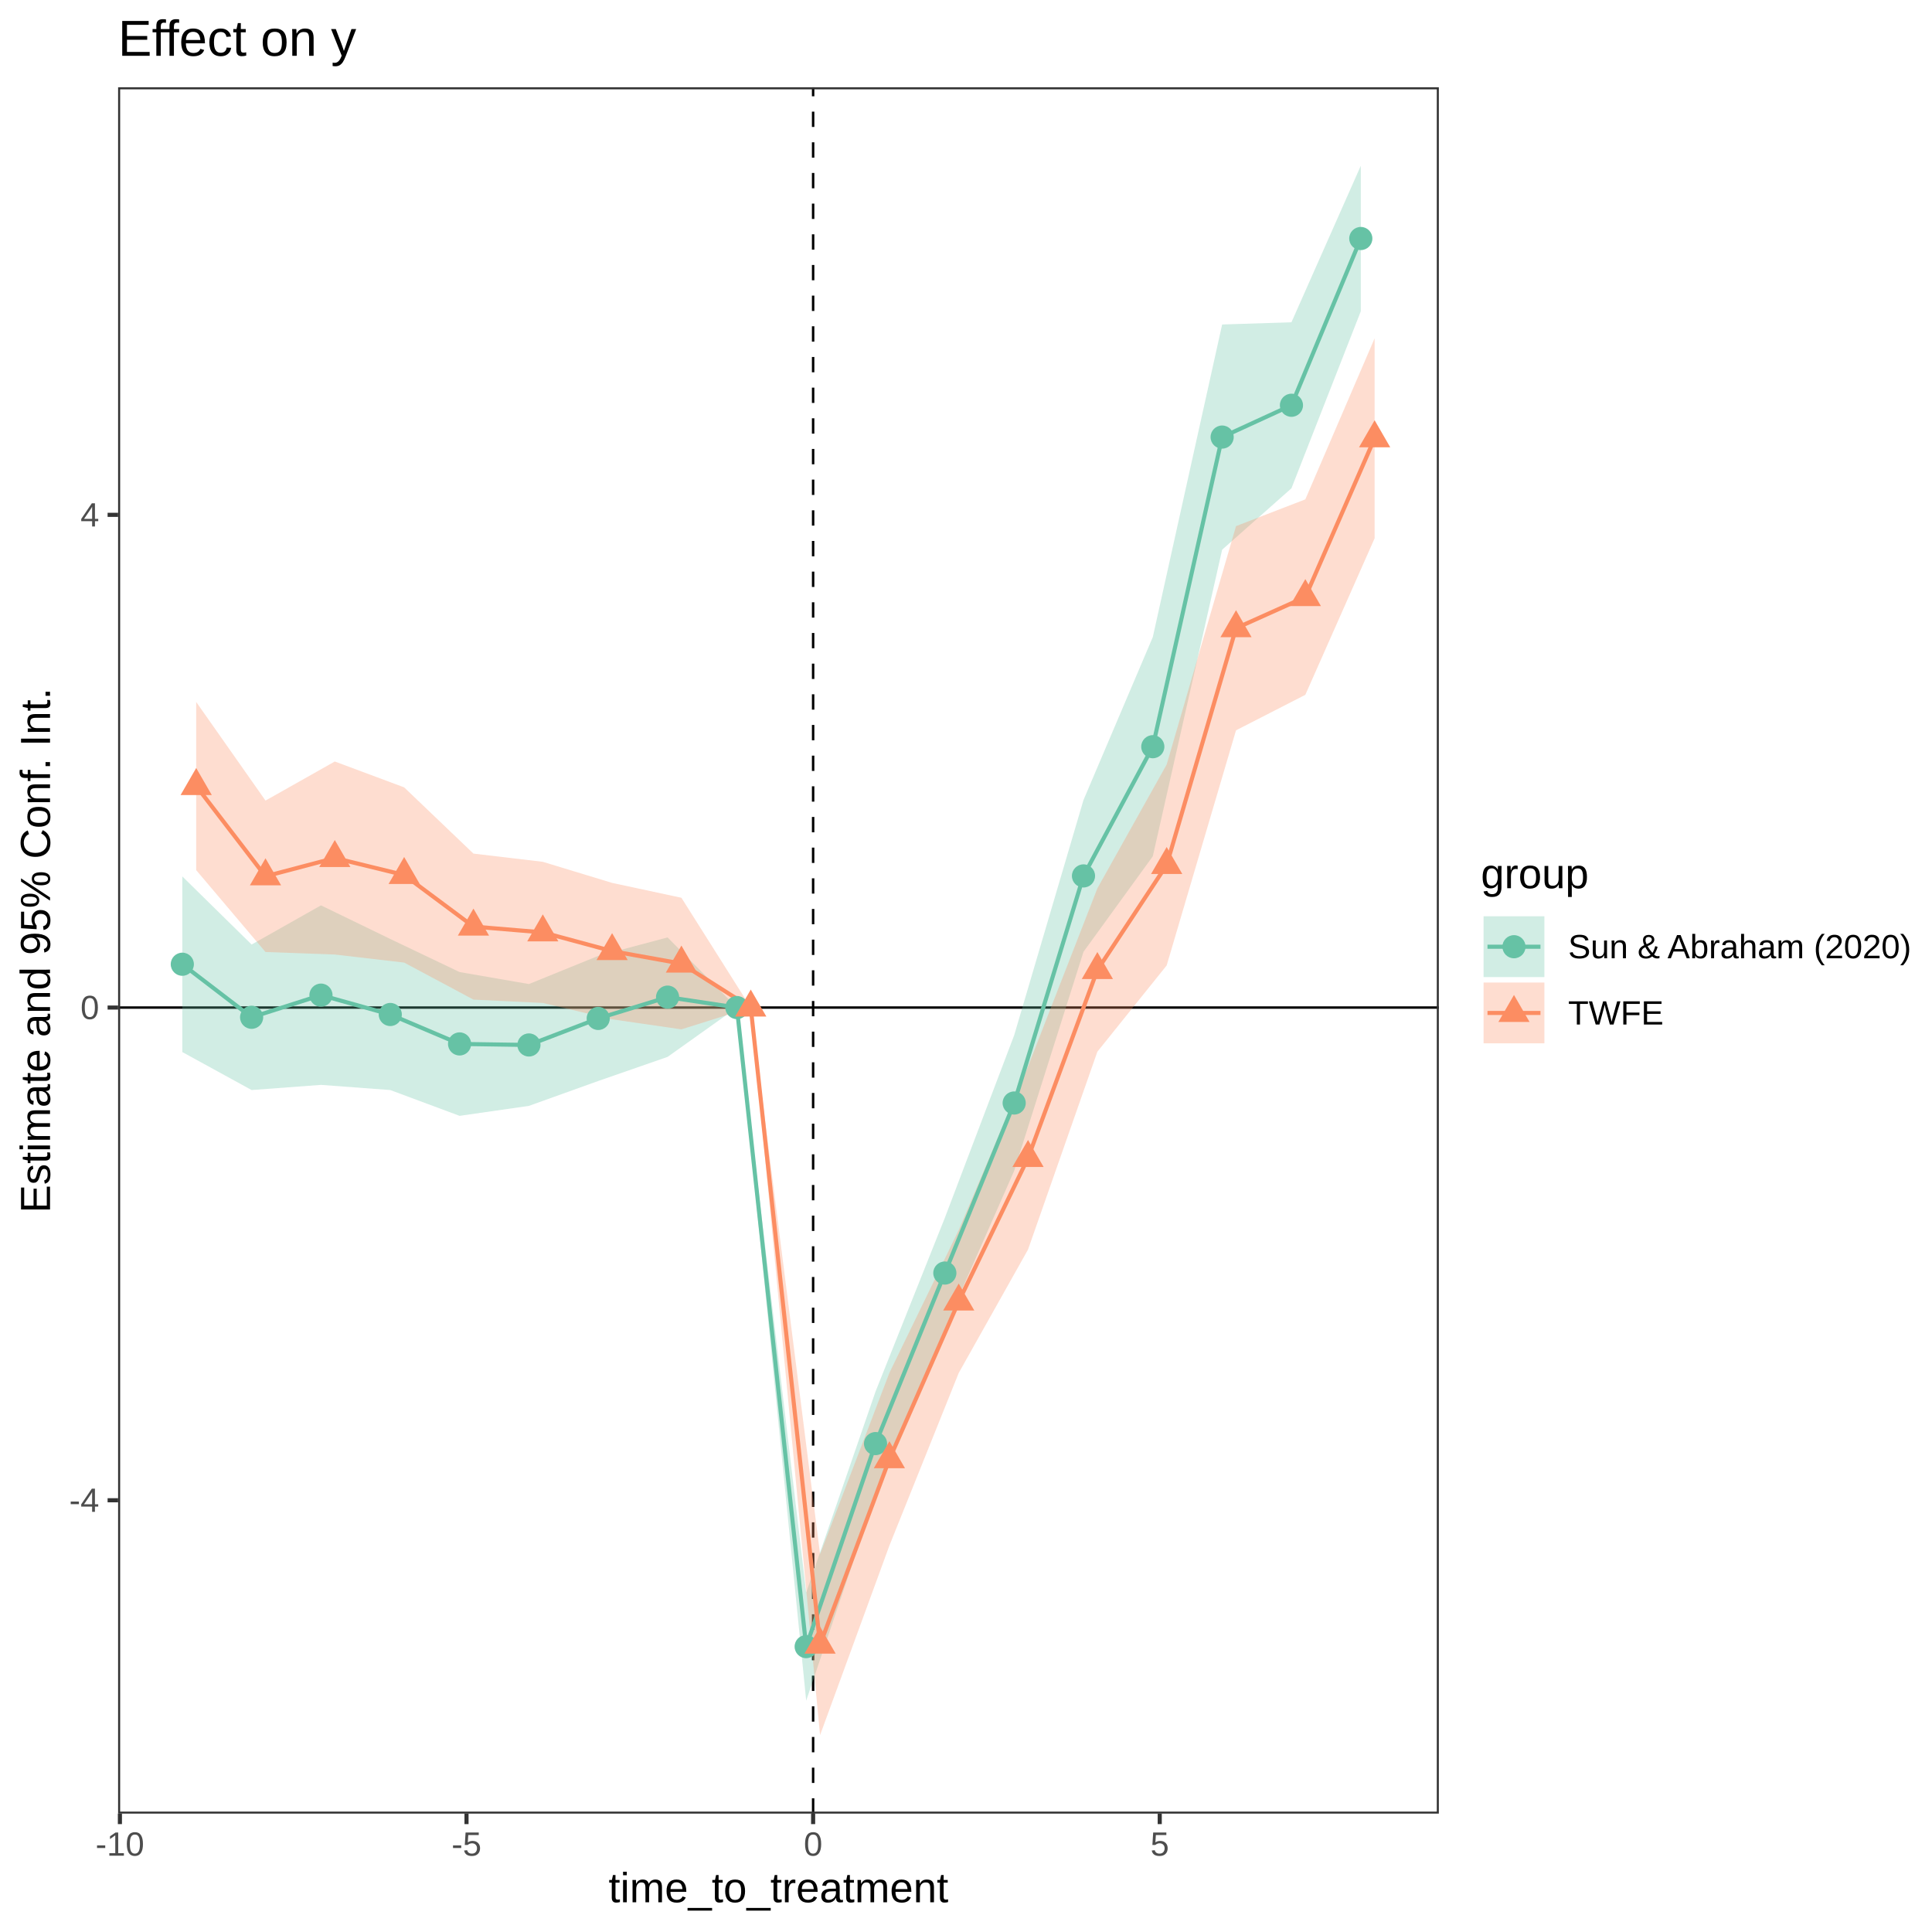
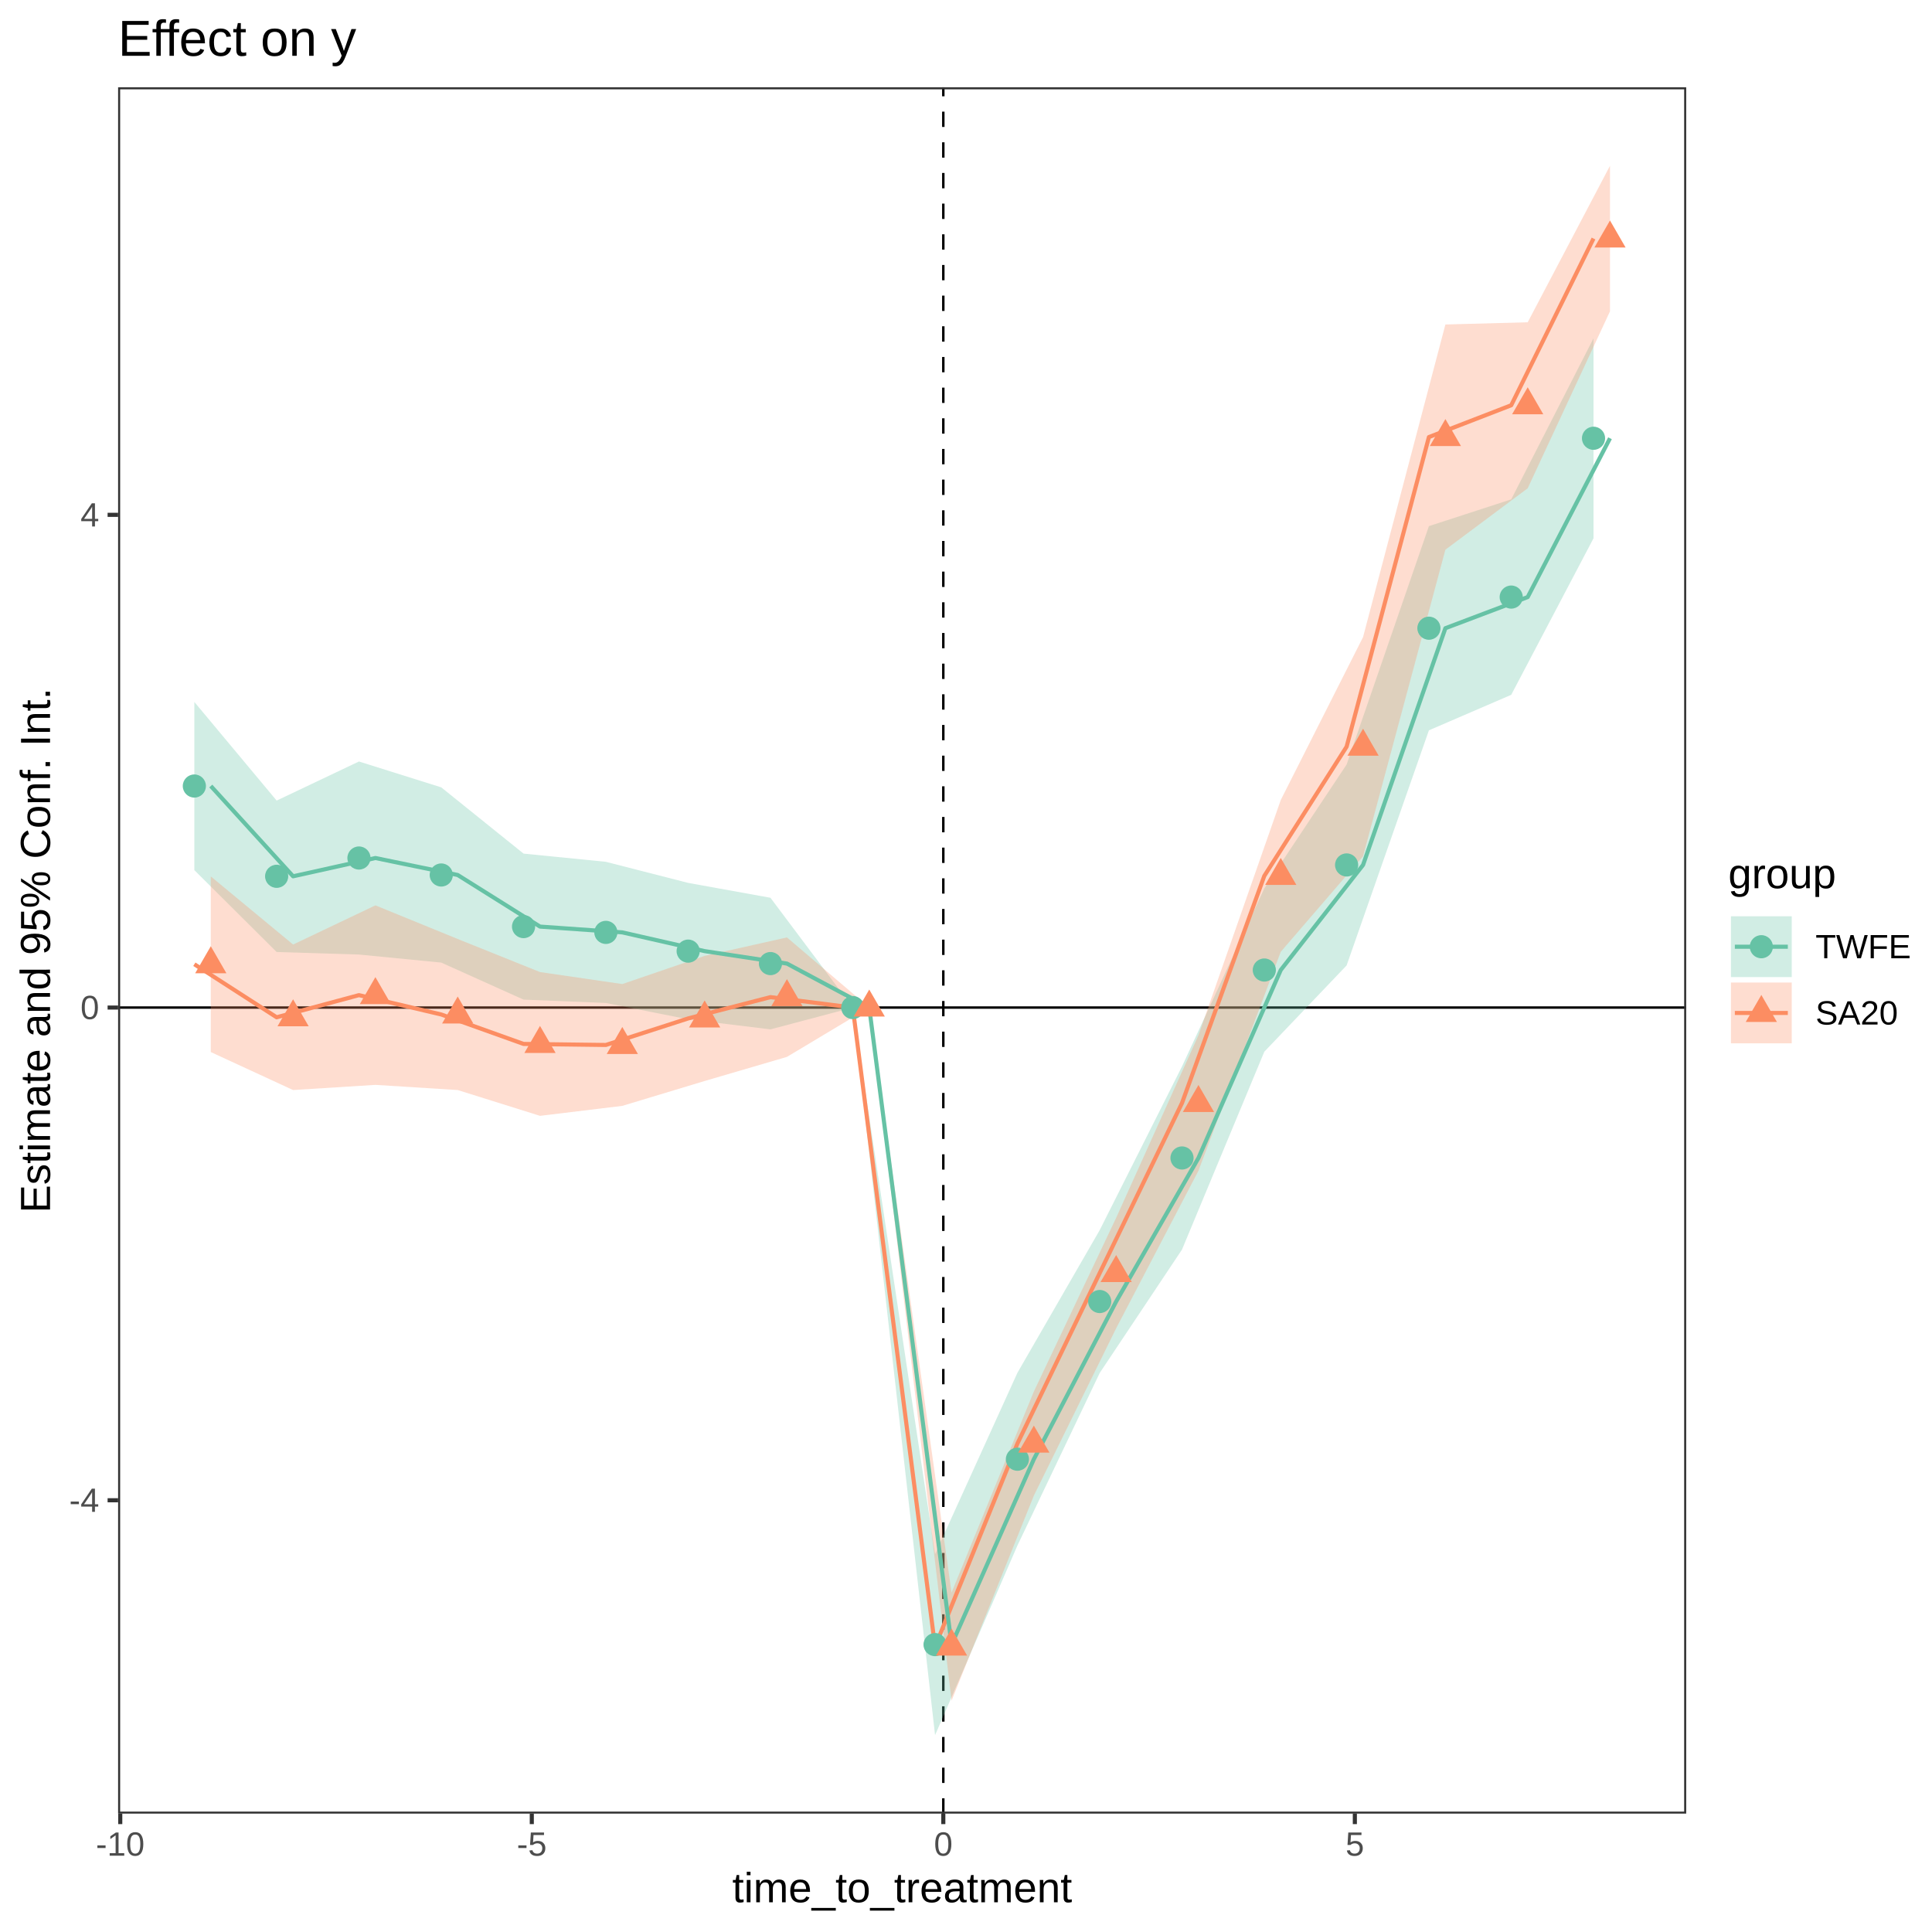
<svg xmlns="http://www.w3.org/2000/svg" width="504.00pt" height="504.00pt" viewBox="0 0 504.00 504.00">
  <g class="svglite">
    <defs>
      <style type="text/css">
    .svglite line, .svglite polyline, .svglite polygon, .svglite path, .svglite rect, .svglite circle {
      fill: none;
      stroke: #000000;
      stroke-linecap: round;
      stroke-linejoin: round;
      stroke-miterlimit: 10.00;
    }
    .svglite text {
      white-space: pre;
    }
    .svglite g.glyphgroup path {
      fill: inherit;
      stroke: none;
    }
  </style>
    </defs>
    <rect width="100%" height="100%" style="stroke: none; fill: #FFFFFF;" />
    <defs>
      <clipPath id="cpMC4wMHw1MDQuMDB8MC4wMHw1MDQuMDA=">
        <rect x="0.00" y="0.00" width="504.00" height="504.00" />
      </clipPath>
    </defs>
    <g clip-path="url(#cpMC4wMHw1MDQuMDB8MC4wMHw1MDQuMDA=)">
      <rect x="0" y="0.00" width="504.00" height="504.00" style="stroke-width: 1.07; stroke: #FFFFFF; fill: #FFFFFF;" />
    </g>
    <defs>
-       <clipPath id="cpMzAuODF8Mzc1LjM1fDIyLjc3fDQ3My4xMg==">
-         <rect x="30.81" y="22.77" width="344.54" height="450.35" />
+       <clipPath id="cpMzAuODF8NDM5Ljg4fDIyLjc3fDQ3My4xMg==">
+         <rect x="30.81" y="22.77" width="409.07" height="450.35" />
      </clipPath>
    </defs>
-     <g clip-path="url(#cpMzAuODF8Mzc1LjM1fDIyLjc3fDQ3My4xMg==)">
-       <rect x="30.81" y="22.77" width="344.54" height="450.35" style="stroke-width: 1.07; stroke: none; fill: #FFFFFF;" />
-       <line x1="212.12" y1="473.12" x2="212.12" y2="22.77" style="stroke-width: 0.64; stroke-dasharray: 4.00,4.00; stroke-linecap: butt;" />
-       <line x1="30.81" y1="262.84" x2="375.35" y2="262.84" style="stroke-width: 0.64; stroke-linecap: butt;" />
-       <polygon points="47.56,228.63 65.64,246.40 83.73,236.18 101.81,244.95 119.89,253.58 137.98,256.71 156.06,249.36 174.15,244.54 192.23,262.84 210.31,415.45 228.40,363.01 246.48,317.70 264.57,270.06 282.65,208.70 300.73,166.20 318.82,84.65 336.90,84.07 354.99,43.24 354.99,81.21 336.90,127.38 318.82,143.40 300.73,223.38 282.65,248.30 264.57,305.42 246.48,346.51 228.40,390.17 210.31,443.65 192.23,262.84 174.15,275.71 156.06,282.00 137.98,288.49 119.89,291.09 101.81,284.36 83.73,283.01 65.64,284.36 47.56,274.45 " style="stroke-width: 0.00; stroke: none; stroke-linecap: butt; fill: #66C2A5; fill-opacity: 0.30;" />
-       <polyline points="47.56,228.63 65.64,246.40 83.73,236.18 101.81,244.95 119.89,253.58 137.98,256.71 156.06,249.36 174.15,244.54 192.23,262.84 210.31,415.45 228.40,363.01 246.48,317.70 264.57,270.06 282.65,208.70 300.73,166.20 318.82,84.65 336.90,84.07 354.99,43.24 " style="stroke-width: 1.07; stroke: none; stroke-linecap: butt;" />
-       <polyline points="354.99,81.21 336.90,127.38 318.82,143.40 300.73,223.38 282.65,248.30 264.57,305.42 246.48,346.51 228.40,390.17 210.31,443.65 192.23,262.84 174.15,275.71 156.06,282.00 137.98,288.49 119.89,291.09 101.81,284.36 83.73,283.01 65.64,284.36 47.56,274.45 " style="stroke-width: 1.07; stroke: none; stroke-linecap: butt;" />
-       <polygon points="51.18,183.12 69.26,208.85 87.34,198.65 105.43,205.40 123.51,222.68 141.60,224.82 159.68,230.32 177.76,234.20 195.85,262.84 213.93,405.42 232.02,358.13 250.10,320.90 268.18,278.20 286.27,231.75 304.35,199.44 322.44,137.25 340.52,130.27 358.60,88.25 358.60,140.42 340.52,181.26 322.44,190.52 304.35,251.85 286.27,274.36 268.18,325.97 250.10,358.17 232.02,403.19 213.93,452.65 195.85,262.84 177.76,268.53 159.68,265.91 141.60,261.64 123.51,260.77 105.43,251.11 87.34,249.01 69.26,248.35 51.18,226.99 " style="stroke-width: 0.00; stroke: none; stroke-linecap: butt; fill: #FC8D62; fill-opacity: 0.30;" />
-       <polyline points="51.18,183.12 69.26,208.85 87.34,198.65 105.43,205.40 123.51,222.68 141.60,224.82 159.68,230.32 177.76,234.20 195.85,262.84 213.93,405.42 232.02,358.13 250.10,320.90 268.18,278.20 286.27,231.75 304.35,199.44 322.44,137.25 340.52,130.27 358.60,88.25 " style="stroke-width: 1.07; stroke: none; stroke-linecap: butt;" />
-       <polyline points="358.60,140.42 340.52,181.26 322.44,190.52 304.35,251.85 286.27,274.36 268.18,325.97 250.10,358.17 232.02,403.19 213.93,452.65 195.85,262.84 177.76,268.53 159.68,265.91 141.60,261.64 123.51,260.77 105.43,251.11 87.34,249.01 69.26,248.35 51.18,226.99 " style="stroke-width: 1.07; stroke: none; stroke-linecap: butt;" />
-       <polyline points="47.56,251.54 65.64,265.38 83.73,259.60 101.81,264.65 119.89,272.33 137.98,272.60 156.06,265.68 174.15,260.12 192.23,262.84 210.31,429.55 228.40,376.59 246.48,332.10 264.57,287.74 282.65,228.50 300.73,194.79 318.82,114.02 336.90,105.72 354.99,62.22 " style="stroke-width: 1.07; stroke: #66C2A5; stroke-linecap: butt;" />
-       <polyline points="51.18,205.05 69.26,228.60 87.34,223.83 105.43,228.26 123.51,241.72 141.60,243.23 159.68,248.12 177.76,251.37 195.85,262.84 213.93,429.03 232.02,380.66 250.10,339.53 268.18,302.08 286.27,253.05 304.35,225.64 322.44,163.88 340.52,155.76 358.60,114.33 " style="stroke-width: 1.07; stroke: #FC8D62; stroke-linecap: butt;" />
-       <circle cx="47.56" cy="251.54" r="3.02" style="stroke-width: 0.71; stroke: none; fill: #66C2A5;" />
-       <polygon points="51.18,200.35 55.25,207.40 47.11,207.40 " style="stroke-width: 0.71; stroke: none; fill: #FC8D62;" />
-       <circle cx="65.64" cy="265.38" r="3.02" style="stroke-width: 0.71; stroke: none; fill: #66C2A5;" />
-       <polygon points="69.26,223.90 73.33,230.95 65.19,230.95 " style="stroke-width: 0.71; stroke: none; fill: #FC8D62;" />
-       <circle cx="83.73" cy="259.60" r="3.02" style="stroke-width: 0.71; stroke: none; fill: #66C2A5;" />
-       <polygon points="87.34,219.13 91.41,226.18 83.27,226.18 " style="stroke-width: 0.71; stroke: none; fill: #FC8D62;" />
-       <circle cx="101.81" cy="264.65" r="3.02" style="stroke-width: 0.71; stroke: none; fill: #66C2A5;" />
-       <polygon points="105.43,223.56 109.50,230.61 101.36,230.61 " style="stroke-width: 0.71; stroke: none; fill: #FC8D62;" />
-       <circle cx="119.89" cy="272.33" r="3.02" style="stroke-width: 0.71; stroke: none; fill: #66C2A5;" />
-       <polygon points="123.51,237.02 127.58,244.07 119.44,244.07 " style="stroke-width: 0.71; stroke: none; fill: #FC8D62;" />
-       <circle cx="137.98" cy="272.60" r="3.02" style="stroke-width: 0.71; stroke: none; fill: #66C2A5;" />
-       <polygon points="141.60,238.53 145.66,245.58 137.53,245.58 " style="stroke-width: 0.71; stroke: none; fill: #FC8D62;" />
-       <circle cx="156.06" cy="265.68" r="3.02" style="stroke-width: 0.71; stroke: none; fill: #66C2A5;" />
-       <polygon points="159.68,243.42 163.75,250.46 155.61,250.46 " style="stroke-width: 0.71; stroke: none; fill: #FC8D62;" />
-       <circle cx="174.15" cy="260.12" r="3.02" style="stroke-width: 0.71; stroke: none; fill: #66C2A5;" />
-       <polygon points="177.76,246.67 181.83,253.72 173.69,253.72 " style="stroke-width: 0.71; stroke: none; fill: #FC8D62;" />
-       <circle cx="192.23" cy="262.84" r="3.02" style="stroke-width: 0.71; stroke: none; fill: #66C2A5;" />
-       <polygon points="195.85,258.14 199.92,265.19 191.78,265.19 " style="stroke-width: 0.71; stroke: none; fill: #FC8D62;" />
-       <circle cx="210.31" cy="429.55" r="3.02" style="stroke-width: 0.71; stroke: none; fill: #66C2A5;" />
-       <polygon points="213.93,424.33 218.00,431.38 209.86,431.38 " style="stroke-width: 0.71; stroke: none; fill: #FC8D62;" />
-       <circle cx="228.40" cy="376.59" r="3.02" style="stroke-width: 0.71; stroke: none; fill: #66C2A5;" />
-       <polygon points="232.02,375.96 236.08,383.01 227.95,383.01 " style="stroke-width: 0.71; stroke: none; fill: #FC8D62;" />
-       <circle cx="246.48" cy="332.10" r="3.02" style="stroke-width: 0.71; stroke: none; fill: #66C2A5;" />
-       <polygon points="250.10,334.84 254.17,341.88 246.03,341.88 " style="stroke-width: 0.71; stroke: none; fill: #FC8D62;" />
-       <circle cx="264.57" cy="287.74" r="3.02" style="stroke-width: 0.71; stroke: none; fill: #66C2A5;" />
-       <polygon points="268.18,297.38 272.25,304.43 264.11,304.43 " style="stroke-width: 0.71; stroke: none; fill: #FC8D62;" />
-       <circle cx="282.65" cy="228.50" r="3.02" style="stroke-width: 0.71; stroke: none; fill: #66C2A5;" />
-       <polygon points="286.27,248.35 290.34,255.40 282.20,255.40 " style="stroke-width: 0.71; stroke: none; fill: #FC8D62;" />
-       <circle cx="300.73" cy="194.79" r="3.02" style="stroke-width: 0.71; stroke: none; fill: #66C2A5;" />
-       <polygon points="304.35,220.95 308.42,227.99 300.28,227.99 " style="stroke-width: 0.71; stroke: none; fill: #FC8D62;" />
-       <circle cx="318.82" cy="114.02" r="3.02" style="stroke-width: 0.71; stroke: none; fill: #66C2A5;" />
-       <polygon points="322.44,159.18 326.50,166.23 318.37,166.23 " style="stroke-width: 0.71; stroke: none; fill: #FC8D62;" />
-       <circle cx="336.90" cy="105.72" r="3.02" style="stroke-width: 0.71; stroke: none; fill: #66C2A5;" />
-       <polygon points="340.52,151.06 344.59,158.11 336.45,158.11 " style="stroke-width: 0.71; stroke: none; fill: #FC8D62;" />
-       <circle cx="354.99" cy="62.22" r="3.02" style="stroke-width: 0.71; stroke: none; fill: #66C2A5;" />
-       <polygon points="358.60,109.63 362.67,116.68 354.53,116.68 " style="stroke-width: 0.71; stroke: none; fill: #FC8D62;" />
-       <rect x="30.81" y="22.77" width="344.54" height="450.35" style="stroke-width: 1.07; stroke: #333333;" />
+     <g clip-path="url(#cpMzAuODF8NDM5Ljg4fDIyLjc3fDQ3My4xMg==)">
+       <rect x="30.81" y="22.77" width="409.07" height="450.35" style="stroke-width: 1.07; stroke: none; fill: #FFFFFF;" />
+       <line x1="246.08" y1="473.12" x2="246.08" y2="22.77" style="stroke-width: 0.64; stroke-dasharray: 4.00,4.00; stroke-linecap: butt;" />
+       <line x1="30.81" y1="262.84" x2="439.88" y2="262.84" style="stroke-width: 0.64; stroke-linecap: butt;" />
+       <polygon points="50.70,183.12 72.17,208.85 93.64,198.65 115.11,205.40 136.58,222.68 158.05,224.82 179.52,230.32 200.99,234.20 222.46,262.84 243.93,405.42 265.41,358.13 286.88,320.90 308.35,278.20 329.82,231.75 351.29,199.44 372.76,137.25 394.23,130.27 415.70,88.25 415.70,140.42 394.23,181.26 372.76,190.52 351.29,251.85 329.82,274.36 308.35,325.97 286.88,358.17 265.41,403.19 243.93,452.65 222.46,262.84 200.99,268.53 179.52,265.91 158.05,261.64 136.58,260.77 115.11,251.11 93.64,249.01 72.17,248.35 50.70,226.99 " style="stroke-width: 0.00; stroke: none; stroke-linecap: butt; fill: #66C2A5; fill-opacity: 0.30;" />
+       <polyline points="50.70,183.12 72.17,208.85 93.64,198.65 115.11,205.40 136.58,222.68 158.05,224.82 179.52,230.32 200.99,234.20 222.46,262.84 243.93,405.42 265.41,358.13 286.88,320.90 308.35,278.20 329.82,231.75 351.29,199.44 372.76,137.25 394.23,130.27 415.70,88.25 " style="stroke-width: 1.07; stroke: none; stroke-linecap: butt;" />
+       <polyline points="415.70,140.42 394.23,181.26 372.76,190.52 351.29,251.85 329.82,274.36 308.35,325.97 286.88,358.17 265.41,403.19 243.93,452.65 222.46,262.84 200.99,268.53 179.52,265.91 158.05,261.64 136.58,260.77 115.11,251.11 93.64,249.01 72.17,248.35 50.70,226.99 " style="stroke-width: 1.07; stroke: none; stroke-linecap: butt;" />
+       <polygon points="54.99,228.63 76.46,246.40 97.93,236.18 119.40,244.95 140.87,253.58 162.34,256.71 183.82,249.36 205.29,244.54 226.76,262.84 248.23,415.45 269.70,363.01 291.17,317.70 312.64,270.06 334.11,208.70 355.58,166.20 377.06,84.65 398.53,84.07 420.00,43.24 420.00,81.21 398.53,127.38 377.06,143.40 355.58,223.38 334.11,248.30 312.64,305.42 291.17,346.51 269.70,390.17 248.23,443.65 226.76,262.84 205.29,275.71 183.82,282.00 162.34,288.49 140.87,291.09 119.40,284.36 97.93,283.01 76.46,284.36 54.99,274.45 " style="stroke-width: 0.00; stroke: none; stroke-linecap: butt; fill: #FC8D62; fill-opacity: 0.30;" />
+       <polyline points="54.99,228.63 76.46,246.40 97.93,236.18 119.40,244.95 140.87,253.58 162.34,256.71 183.82,249.36 205.29,244.54 226.76,262.84 248.23,415.45 269.70,363.01 291.17,317.70 312.64,270.06 334.11,208.70 355.58,166.20 377.06,84.65 398.53,84.07 420.00,43.24 " style="stroke-width: 1.07; stroke: none; stroke-linecap: butt;" />
+       <polyline points="420.00,81.21 398.53,127.38 377.06,143.40 355.58,223.38 334.11,248.30 312.64,305.42 291.17,346.51 269.70,390.17 248.23,443.65 226.76,262.84 205.29,275.71 183.82,282.00 162.34,288.49 140.87,291.09 119.40,284.36 97.93,283.01 76.46,284.36 54.99,274.45 " style="stroke-width: 1.07; stroke: none; stroke-linecap: butt;" />
+       <polyline points="50.70,251.54 72.17,265.38 93.64,259.60 115.11,264.65 136.58,272.33 158.05,272.60 179.52,265.68 200.99,260.12 222.46,262.84 243.93,429.55 265.41,376.59 286.88,332.10 308.35,287.74 329.82,228.50 351.29,194.79 372.76,114.02 394.23,105.72 415.70,62.22 " style="stroke-width: 1.07; stroke: #FC8D62; stroke-linecap: butt;" />
+       <polyline points="54.99,205.05 76.46,228.60 97.93,223.83 119.40,228.26 140.87,241.72 162.34,243.23 183.82,248.12 205.29,251.37 226.76,262.84 248.23,429.03 269.70,380.66 291.17,339.53 312.64,302.08 334.11,253.05 355.58,225.64 377.06,163.88 398.53,155.76 420.00,114.33 " style="stroke-width: 1.07; stroke: #66C2A5; stroke-linecap: butt;" />
+       <circle cx="50.70" cy="205.05" r="3.02" style="stroke-width: 0.71; stroke: none; fill: #66C2A5;" />
+       <polygon points="54.99,246.84 59.06,253.89 50.92,253.89 " style="stroke-width: 0.71; stroke: none; fill: #FC8D62;" />
+       <circle cx="72.17" cy="228.60" r="3.02" style="stroke-width: 0.71; stroke: none; fill: #66C2A5;" />
+       <polygon points="76.46,260.68 80.53,267.73 72.39,267.73 " style="stroke-width: 0.71; stroke: none; fill: #FC8D62;" />
+       <circle cx="93.64" cy="223.83" r="3.02" style="stroke-width: 0.71; stroke: none; fill: #66C2A5;" />
+       <polygon points="97.93,254.90 102.00,261.95 93.86,261.95 " style="stroke-width: 0.71; stroke: none; fill: #FC8D62;" />
+       <circle cx="115.11" cy="228.26" r="3.02" style="stroke-width: 0.71; stroke: none; fill: #66C2A5;" />
+       <polygon points="119.40,259.96 123.47,267.00 115.33,267.00 " style="stroke-width: 0.71; stroke: none; fill: #FC8D62;" />
+       <circle cx="136.58" cy="241.72" r="3.02" style="stroke-width: 0.71; stroke: none; fill: #66C2A5;" />
+       <polygon points="140.87,267.63 144.94,274.68 136.80,274.68 " style="stroke-width: 0.71; stroke: none; fill: #FC8D62;" />
+       <circle cx="158.05" cy="243.23" r="3.02" style="stroke-width: 0.71; stroke: none; fill: #66C2A5;" />
+       <polygon points="162.34,267.90 166.41,274.95 158.28,274.95 " style="stroke-width: 0.71; stroke: none; fill: #FC8D62;" />
+       <circle cx="179.52" cy="248.12" r="3.02" style="stroke-width: 0.71; stroke: none; fill: #66C2A5;" />
+       <polygon points="183.82,260.98 187.89,268.03 179.75,268.03 " style="stroke-width: 0.71; stroke: none; fill: #FC8D62;" />
+       <circle cx="200.99" cy="251.37" r="3.02" style="stroke-width: 0.71; stroke: none; fill: #66C2A5;" />
+       <polygon points="205.29,255.42 209.36,262.47 201.22,262.47 " style="stroke-width: 0.71; stroke: none; fill: #FC8D62;" />
+       <circle cx="222.46" cy="262.84" r="3.02" style="stroke-width: 0.71; stroke: none; fill: #66C2A5;" />
+       <polygon points="226.76,258.14 230.83,265.19 222.69,265.19 " style="stroke-width: 0.71; stroke: none; fill: #FC8D62;" />
+       <circle cx="243.93" cy="429.03" r="3.02" style="stroke-width: 0.71; stroke: none; fill: #66C2A5;" />
+       <polygon points="248.23,424.85 252.30,431.90 244.16,431.90 " style="stroke-width: 0.71; stroke: none; fill: #FC8D62;" />
+       <circle cx="265.41" cy="380.66" r="3.02" style="stroke-width: 0.71; stroke: none; fill: #66C2A5;" />
+       <polygon points="269.70,371.89 273.77,378.94 265.63,378.94 " style="stroke-width: 0.71; stroke: none; fill: #FC8D62;" />
+       <circle cx="286.88" cy="339.53" r="3.02" style="stroke-width: 0.71; stroke: none; fill: #66C2A5;" />
+       <polygon points="291.17,327.40 295.24,334.45 287.10,334.45 " style="stroke-width: 0.71; stroke: none; fill: #FC8D62;" />
+       <circle cx="308.35" cy="302.08" r="3.02" style="stroke-width: 0.71; stroke: none; fill: #66C2A5;" />
+       <polygon points="312.64,283.04 316.71,290.09 308.57,290.09 " style="stroke-width: 0.71; stroke: none; fill: #FC8D62;" />
+       <circle cx="329.82" cy="253.05" r="3.02" style="stroke-width: 0.71; stroke: none; fill: #66C2A5;" />
+       <polygon points="334.11,223.80 338.18,230.85 330.04,230.85 " style="stroke-width: 0.71; stroke: none; fill: #FC8D62;" />
+       <circle cx="351.29" cy="225.64" r="3.02" style="stroke-width: 0.71; stroke: none; fill: #66C2A5;" />
+       <polygon points="355.58,190.09 359.65,197.14 351.52,197.14 " style="stroke-width: 0.71; stroke: none; fill: #FC8D62;" />
+       <circle cx="372.76" cy="163.88" r="3.02" style="stroke-width: 0.71; stroke: none; fill: #66C2A5;" />
+       <polygon points="377.06,109.32 381.13,116.37 372.99,116.37 " style="stroke-width: 0.71; stroke: none; fill: #FC8D62;" />
+       <circle cx="394.23" cy="155.76" r="3.02" style="stroke-width: 0.71; stroke: none; fill: #66C2A5;" />
+       <polygon points="398.53,101.02 402.60,108.07 394.46,108.07 " style="stroke-width: 0.71; stroke: none; fill: #FC8D62;" />
+       <circle cx="415.70" cy="114.33" r="3.02" style="stroke-width: 0.71; stroke: none; fill: #66C2A5;" />
+       <polygon points="420.00,57.52 424.07,64.57 415.93,64.57 " style="stroke-width: 0.71; stroke: none; fill: #FC8D62;" />
+       <rect x="30.81" y="22.77" width="409.07" height="450.35" style="stroke-width: 1.07; stroke: #333333;" />
    </g>
    <g clip-path="url(#cpMC4wMHw1MDQuMDB8MC4wMHw1MDQuMDA=)">
      <text x="25.88" y="394.40" text-anchor="end" style="font-size: 8.80px;fill: #4D4D4D; font-family: &quot;Liberation Sans&quot;;" textLength="7.81px" lengthAdjust="spacingAndGlyphs">-4</text>
      <text x="25.88" y="265.87" text-anchor="end" style="font-size: 8.80px;fill: #4D4D4D; font-family: &quot;Liberation Sans&quot;;" textLength="4.89px" lengthAdjust="spacingAndGlyphs">0</text>
      <text x="25.88" y="137.34" text-anchor="end" style="font-size: 8.80px;fill: #4D4D4D; font-family: &quot;Liberation Sans&quot;;" textLength="4.89px" lengthAdjust="spacingAndGlyphs">4</text>
      <polyline points="28.07,391.37 30.81,391.37 " style="stroke-width: 1.07; stroke: #333333; stroke-linecap: butt;" />
      <polyline points="28.07,262.84 30.81,262.84 " style="stroke-width: 1.07; stroke: #333333; stroke-linecap: butt;" />
      <polyline points="28.07,134.31 30.81,134.31 " style="stroke-width: 1.07; stroke: #333333; stroke-linecap: butt;" />
-       <polyline points="31.28,475.86 31.28,473.12 " style="stroke-width: 1.07; stroke: #333333; stroke-linecap: butt;" />
-       <polyline points="121.70,475.86 121.70,473.12 " style="stroke-width: 1.07; stroke: #333333; stroke-linecap: butt;" />
-       <polyline points="212.12,475.86 212.12,473.12 " style="stroke-width: 1.07; stroke: #333333; stroke-linecap: butt;" />
-       <polyline points="302.54,475.86 302.54,473.12 " style="stroke-width: 1.07; stroke: #333333; stroke-linecap: butt;" />
-       <text x="31.28" y="484.10" text-anchor="middle" style="font-size: 8.80px;fill: #4D4D4D; font-family: &quot;Liberation Sans&quot;;" textLength="12.70px" lengthAdjust="spacingAndGlyphs">-10</text>
-       <text x="121.70" y="484.10" text-anchor="middle" style="font-size: 8.80px;fill: #4D4D4D; font-family: &quot;Liberation Sans&quot;;" textLength="7.81px" lengthAdjust="spacingAndGlyphs">-5</text>
-       <text x="212.12" y="484.10" text-anchor="middle" style="font-size: 8.80px;fill: #4D4D4D; font-family: &quot;Liberation Sans&quot;;" textLength="4.89px" lengthAdjust="spacingAndGlyphs">0</text>
-       <text x="302.54" y="484.10" text-anchor="middle" style="font-size: 8.80px;fill: #4D4D4D; font-family: &quot;Liberation Sans&quot;;" textLength="4.89px" lengthAdjust="spacingAndGlyphs">5</text>
-       <text x="203.08" y="496.24" text-anchor="middle" style="font-size: 11.00px; font-family: &quot;Liberation Sans&quot;;" textLength="88.72px" lengthAdjust="spacingAndGlyphs">time_to_treatment</text>
+       <polyline points="31.37,475.86 31.37,473.12 " style="stroke-width: 1.07; stroke: #333333; stroke-linecap: butt;" />
+       <polyline points="138.73,475.86 138.73,473.12 " style="stroke-width: 1.07; stroke: #333333; stroke-linecap: butt;" />
+       <polyline points="246.08,475.86 246.08,473.12 " style="stroke-width: 1.07; stroke: #333333; stroke-linecap: butt;" />
+       <polyline points="353.44,475.86 353.44,473.12 " style="stroke-width: 1.07; stroke: #333333; stroke-linecap: butt;" />
+       <text x="31.37" y="484.10" text-anchor="middle" style="font-size: 8.80px;fill: #4D4D4D; font-family: &quot;Liberation Sans&quot;;" textLength="12.70px" lengthAdjust="spacingAndGlyphs">-10</text>
+       <text x="138.73" y="484.10" text-anchor="middle" style="font-size: 8.80px;fill: #4D4D4D; font-family: &quot;Liberation Sans&quot;;" textLength="7.81px" lengthAdjust="spacingAndGlyphs">-5</text>
+       <text x="246.08" y="484.10" text-anchor="middle" style="font-size: 8.80px;fill: #4D4D4D; font-family: &quot;Liberation Sans&quot;;" textLength="4.89px" lengthAdjust="spacingAndGlyphs">0</text>
+       <text x="353.44" y="484.10" text-anchor="middle" style="font-size: 8.80px;fill: #4D4D4D; font-family: &quot;Liberation Sans&quot;;" textLength="4.89px" lengthAdjust="spacingAndGlyphs">5</text>
+       <text x="235.35" y="496.24" text-anchor="middle" style="font-size: 11.00px; font-family: &quot;Liberation Sans&quot;;" textLength="88.72px" lengthAdjust="spacingAndGlyphs">time_to_treatment</text>
      <text transform="translate(13.05,247.94) rotate(-90)" text-anchor="middle" style="font-size: 11.00px; font-family: &quot;Liberation Sans&quot;;" textLength="137.09px" lengthAdjust="spacingAndGlyphs">Estimate and 95% Conf. Int.</text>
-       <rect x="386.31" y="223.00" width="112.21" height="49.89" style="stroke-width: 1.07; stroke: none; fill: #FFFFFF;" />
-       <text x="386.31" y="231.71" style="font-size: 11.00px; font-family: &quot;Liberation Sans&quot;;" textLength="28.16px" lengthAdjust="spacingAndGlyphs">group</text>
-       <rect x="386.31" y="238.33" width="17.28" height="17.28" style="stroke-width: 1.07; stroke: none; fill: #FFFFFF;" />
-       <rect x="387.02" y="239.03" width="15.86" height="15.86" style="stroke-width: 1.07; stroke: none; stroke-linecap: butt; stroke-linejoin: miter; fill: #66C2A5; fill-opacity: 0.30;" />
-       <line x1="388.04" y1="246.97" x2="401.86" y2="246.97" style="stroke-width: 1.07; stroke: #66C2A5; stroke-linecap: butt;" />
-       <circle cx="394.95" cy="246.97" r="3.02" style="stroke-width: 0.71; stroke: none; fill: #66C2A5;" />
-       <rect x="386.31" y="255.61" width="17.28" height="17.28" style="stroke-width: 1.07; stroke: none; fill: #FFFFFF;" />
-       <rect x="387.02" y="256.31" width="15.86" height="15.86" style="stroke-width: 1.07; stroke: none; stroke-linecap: butt; stroke-linejoin: miter; fill: #FC8D62; fill-opacity: 0.30;" />
-       <line x1="388.04" y1="264.25" x2="401.86" y2="264.25" style="stroke-width: 1.07; stroke: #FC8D62; stroke-linecap: butt;" />
-       <polygon points="394.95,259.55 399.02,266.60 390.88,266.60 " style="stroke-width: 0.71; stroke: none; fill: #FC8D62;" />
-       <text x="409.07" y="249.99" style="font-size: 8.80px; font-family: &quot;Liberation Sans&quot;;" textLength="89.45px" lengthAdjust="spacingAndGlyphs">Sun &amp; Abraham (2020)</text>
-       <text x="409.07" y="267.27" style="font-size: 8.80px; font-family: &quot;Liberation Sans&quot;;" textLength="24.92px" lengthAdjust="spacingAndGlyphs">TWFE</text>
+       <rect x="450.84" y="223.00" width="47.68" height="49.89" style="stroke-width: 1.07; stroke: none; fill: #FFFFFF;" />
+       <text x="450.84" y="231.71" style="font-size: 11.00px; font-family: &quot;Liberation Sans&quot;;" textLength="28.16px" lengthAdjust="spacingAndGlyphs">group</text>
+       <rect x="450.84" y="238.33" width="17.28" height="17.28" style="stroke-width: 1.07; stroke: none; fill: #FFFFFF;" />
+       <rect x="451.55" y="239.03" width="15.86" height="15.86" style="stroke-width: 1.07; stroke: none; stroke-linecap: butt; fill: #66C2A5; fill-opacity: 0.30;" />
+       <line x1="452.57" y1="246.97" x2="466.39" y2="246.97" style="stroke-width: 1.07; stroke: #66C2A5; stroke-linecap: butt;" />
+       <circle cx="459.48" cy="246.97" r="3.02" style="stroke-width: 0.71; stroke: none; fill: #66C2A5;" />
+       <rect x="450.84" y="255.61" width="17.28" height="17.28" style="stroke-width: 1.07; stroke: none; fill: #FFFFFF;" />
+       <rect x="451.55" y="256.31" width="15.86" height="15.86" style="stroke-width: 1.07; stroke: none; stroke-linecap: butt; fill: #FC8D62; fill-opacity: 0.30;" />
+       <line x1="452.57" y1="264.25" x2="466.39" y2="264.25" style="stroke-width: 1.07; stroke: #FC8D62; stroke-linecap: butt;" />
+       <polygon points="459.48,259.55 463.55,266.60 455.41,266.60 " style="stroke-width: 0.71; stroke: none; fill: #FC8D62;" />
+       <text x="473.60" y="249.99" style="font-size: 8.80px; font-family: &quot;Liberation Sans&quot;;" textLength="24.92px" lengthAdjust="spacingAndGlyphs">TWFE</text>
+       <text x="473.60" y="267.27" style="font-size: 8.80px; font-family: &quot;Liberation Sans&quot;;" textLength="21.53px" lengthAdjust="spacingAndGlyphs">SA20</text>
      <text x="30.81" y="14.55" style="font-size: 13.20px; font-family: &quot;Liberation Sans&quot;;" textLength="62.02px" lengthAdjust="spacingAndGlyphs">Effect on y</text>
    </g>
  </g>
</svg>
